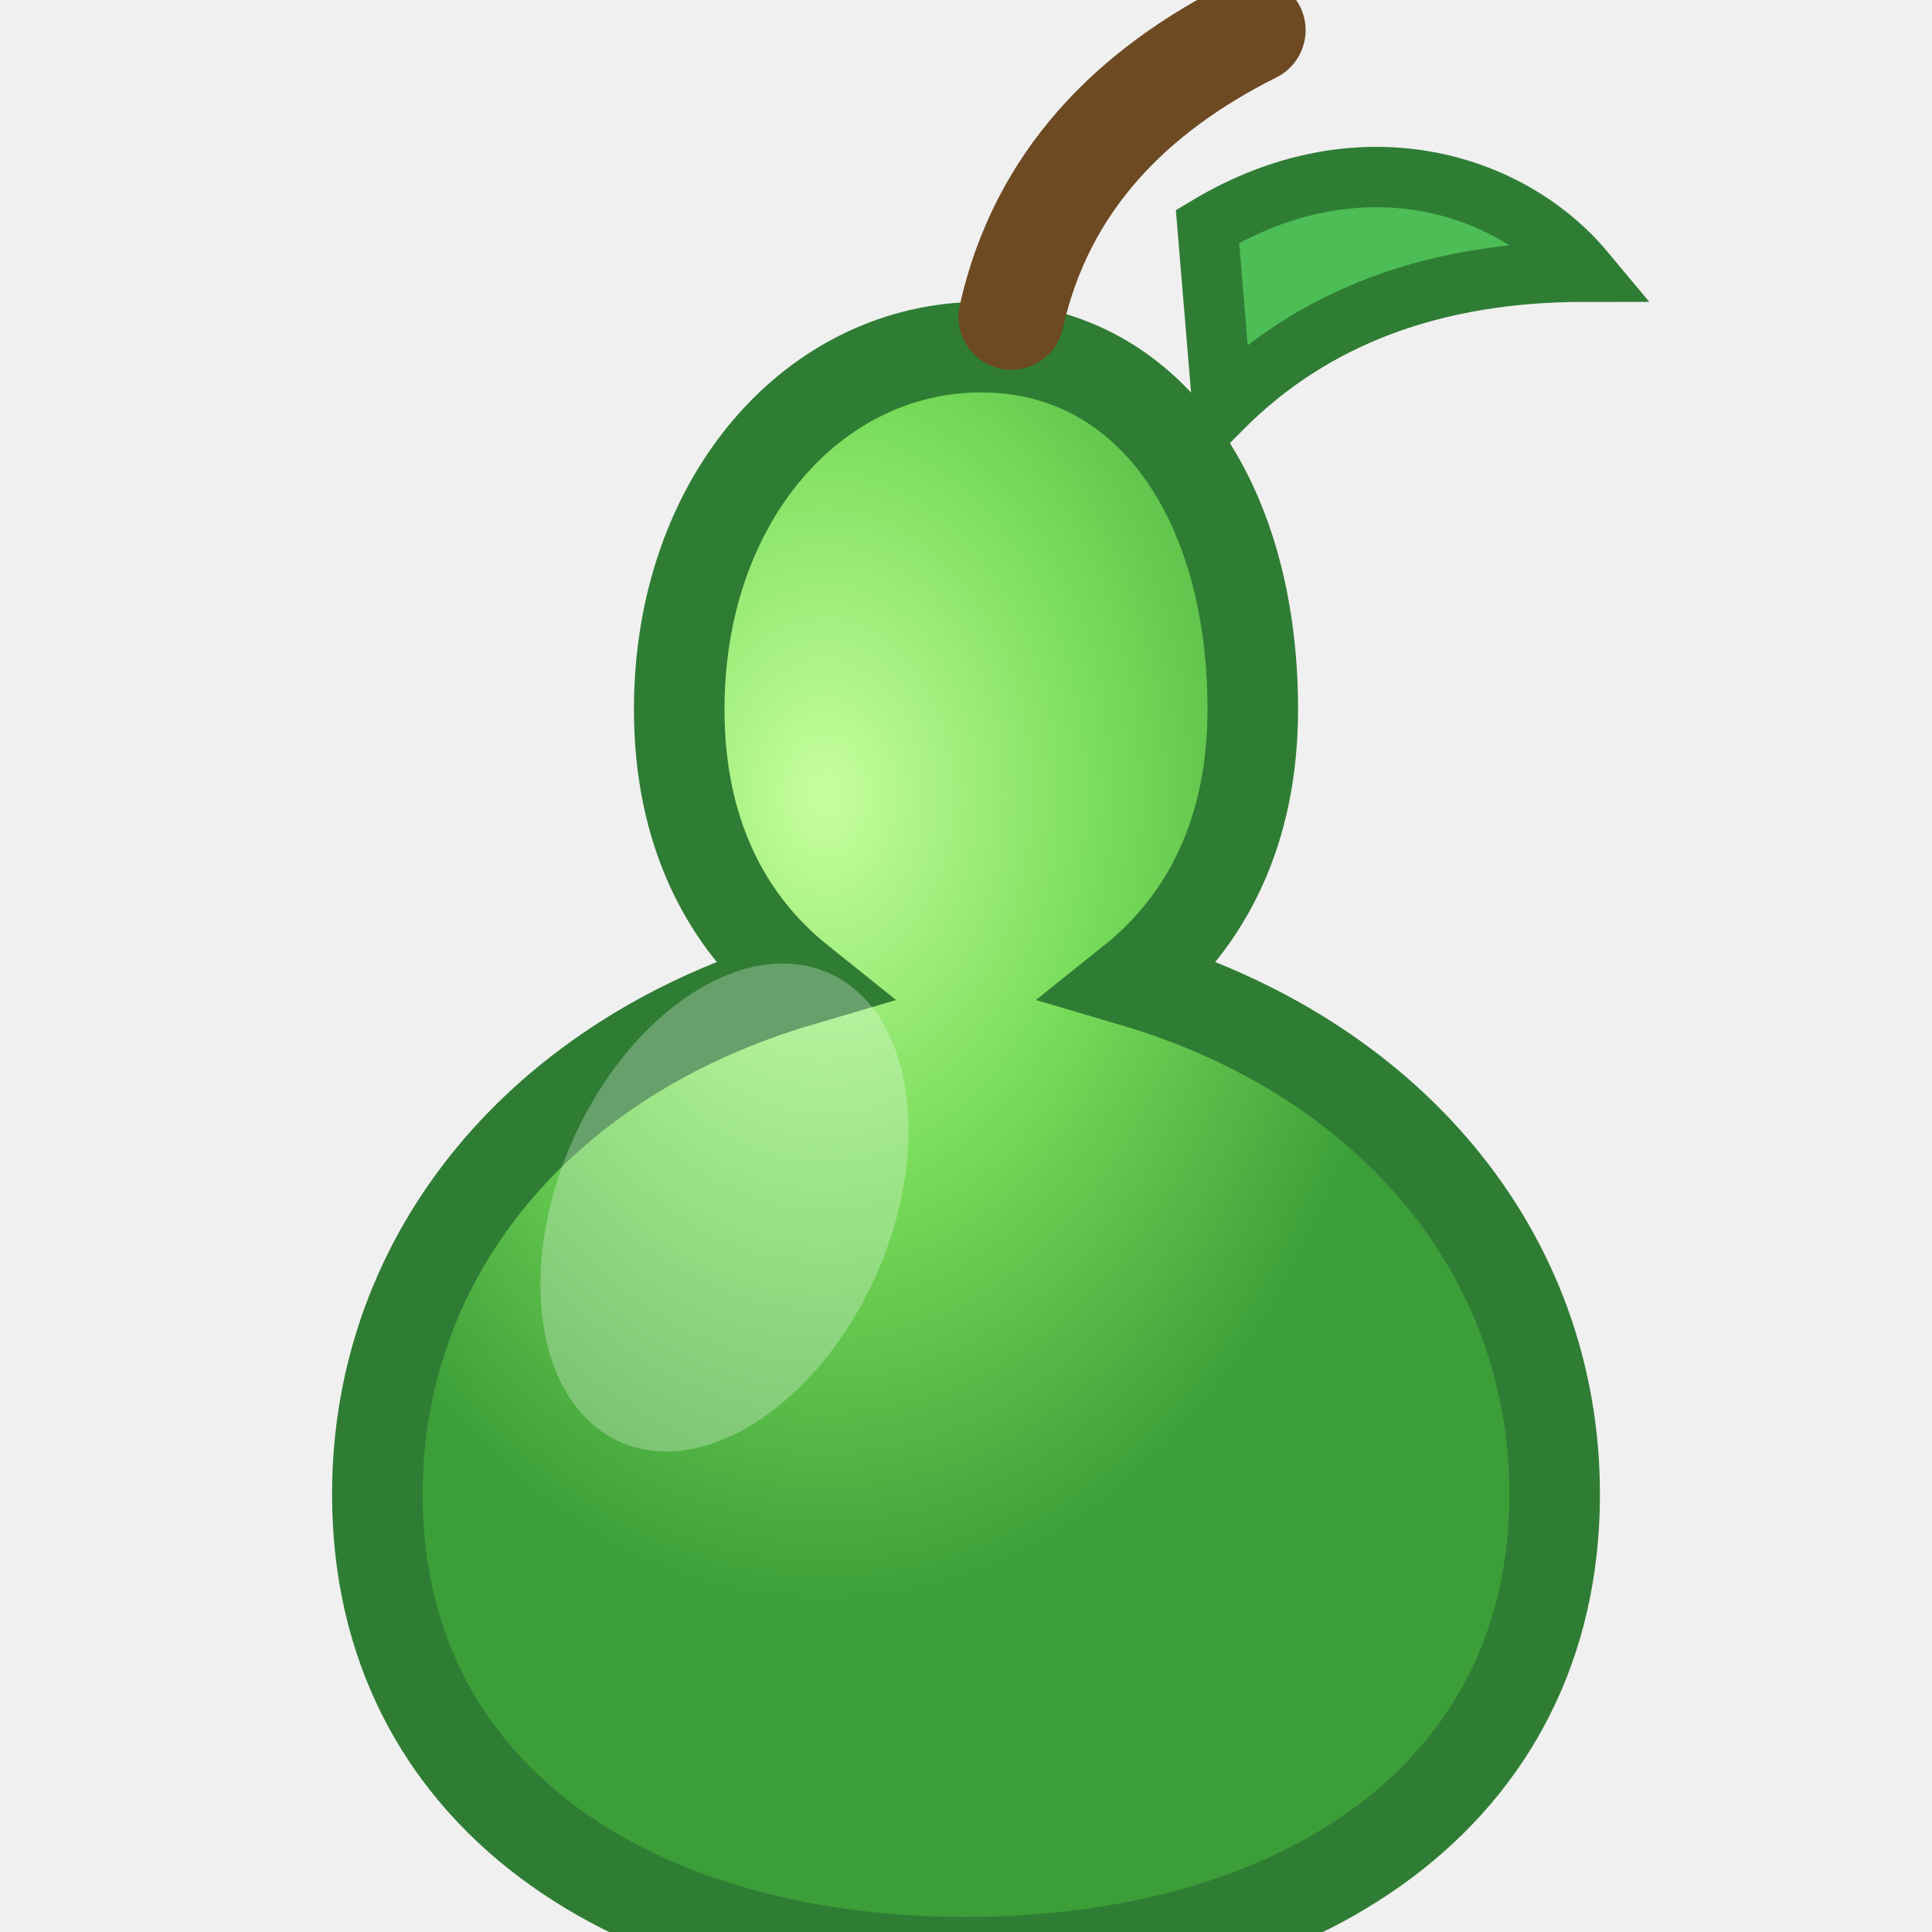
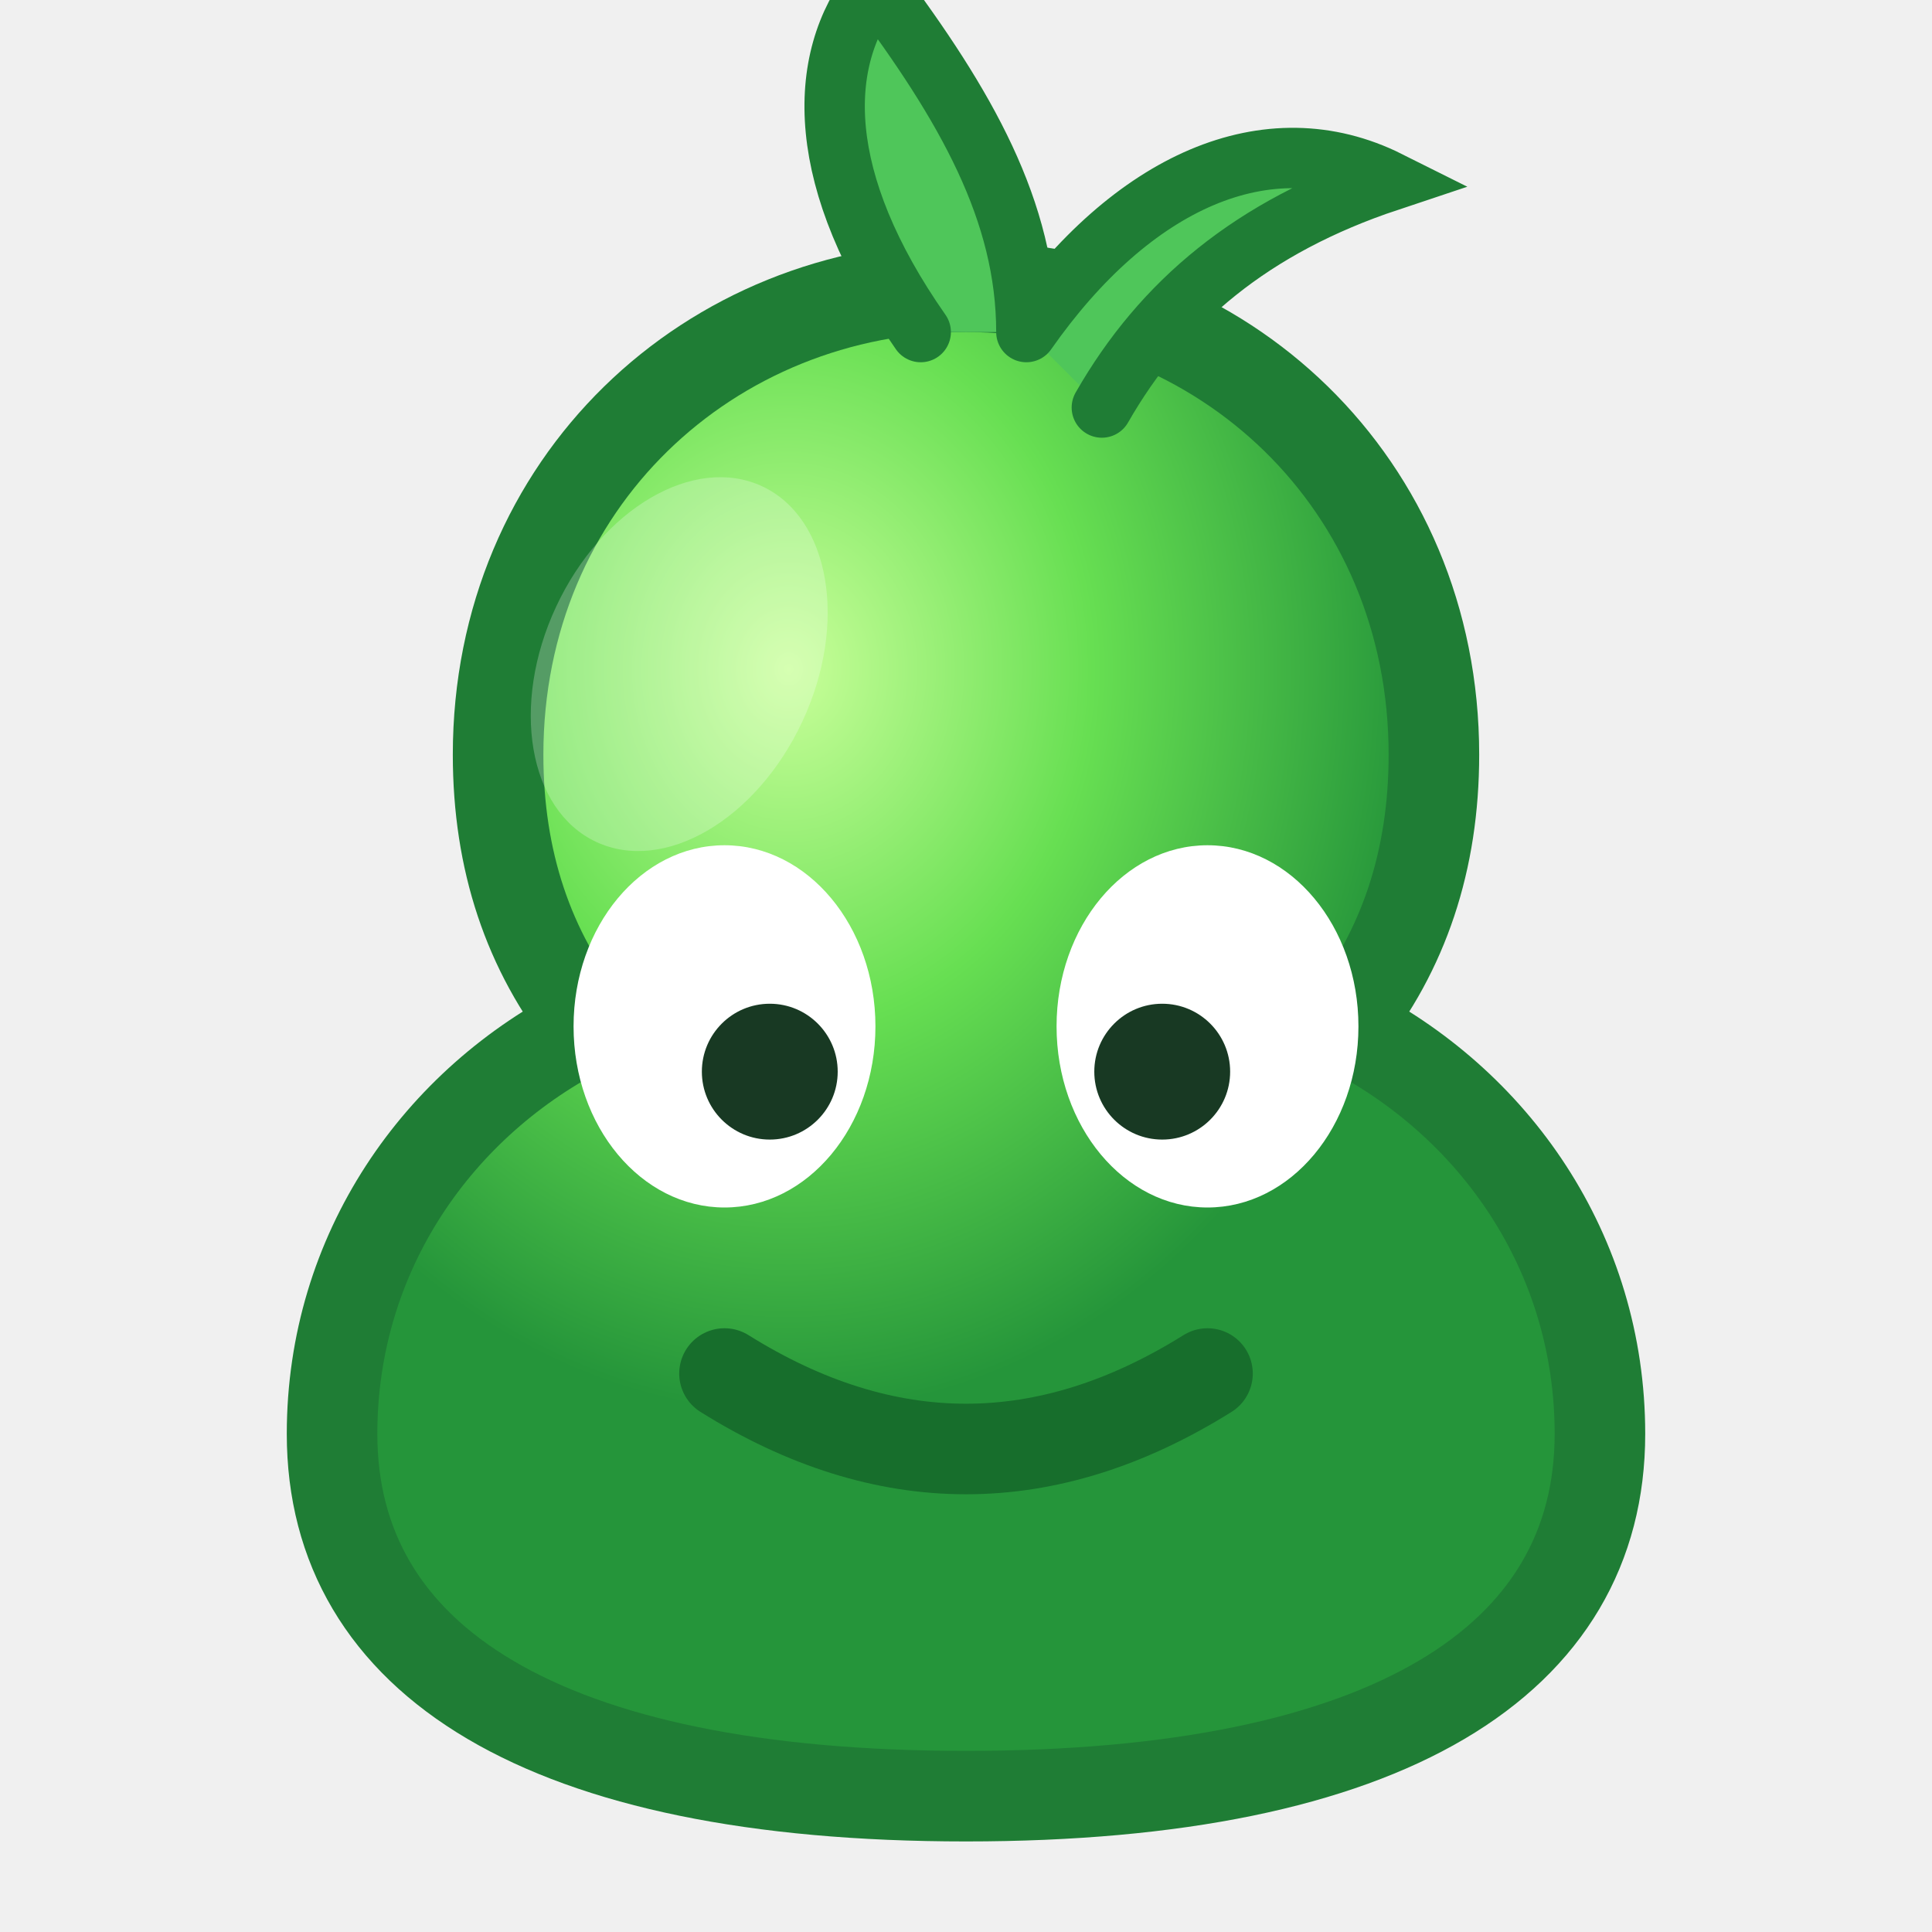
<svg xmlns="http://www.w3.org/2000/svg" viewBox="0 0 128 128">
  <defs>
-     <radialGradient id="g" cx="38%" cy="28%">
-       <stop stop-color="#c8ff9e" />
-       <stop offset=".48" stop-color="#78dc5a" />
-       <stop offset="1" stop-color="#3c9e38" />
+     <radialGradient id="g" cx="36%" cy="25%">
+       <stop stop-color="#c9ff9a" />
+       <stop offset=".48" stop-color="#67df52" />
+       <stop offset="1" stop-color="#25953a" />
    </radialGradient>
  </defs>
-   <path d="M65 23c11 0 18 10 18 24 0 8-3 14-8 18 17 5 28 18 28 34 0 20-17 31-39 31S25 119 25 99c0-16 11-29 28-34-5-4-8-10-8-18 0-14 9-24 20-24z" fill="url(#g)" stroke="#2f7d34" stroke-width="6" />
-   <path d="M67 21c2-9 8-15 16-19" fill="none" stroke="#6d4a22" stroke-width="7" stroke-linecap="round" />
-   <path d="M80 15c10-6 20-3 25 3-10 0-18 3-24 9z" fill="#4dbd55" stroke="#2f7d34" stroke-width="4" />
-   <ellipse cx="48" cy="80" rx="11" ry="17" fill="#fff" opacity=".27" transform="rotate(24 48 80)" />
+   <path d="M64 19c17 0 31 13 31 31 0 7-2 13-6 18 10 5 17 15 17 27 0 15-14 24-42 24s-42-9-42-24c0-12 7-22 17-27-4-5-6-11-6-18 0-18 14-31 31-31z" fill="url(#g)" stroke="#1f7d35" stroke-width="6" />
+   <path d="M61 22c-7-10-7-18-3-23 6 8 10 15 10 23M68 22c7-10 16-14 24-10-9 3-15 8-19 15" fill="#4fc65a" stroke="#1f7d35" stroke-width="4" stroke-linecap="round" />
+   <ellipse cx="48" cy="68" rx="10" ry="12" fill="#fff" />
+   <ellipse cx="80" cy="68" rx="10" ry="12" fill="#fff" />
+   <circle cx="51" cy="71" r="4.5" fill="#183923" />
+   <circle cx="77" cy="71" r="4.5" fill="#183923" />
+   <path d="M48 91Q64 101 80 91" fill="none" stroke="#176e2c" stroke-width="6" stroke-linecap="round" />
+   <ellipse cx="45" cy="44" rx="9" ry="13" fill="#fff" opacity=".24" transform="rotate(25 45 44)" />
</svg>
